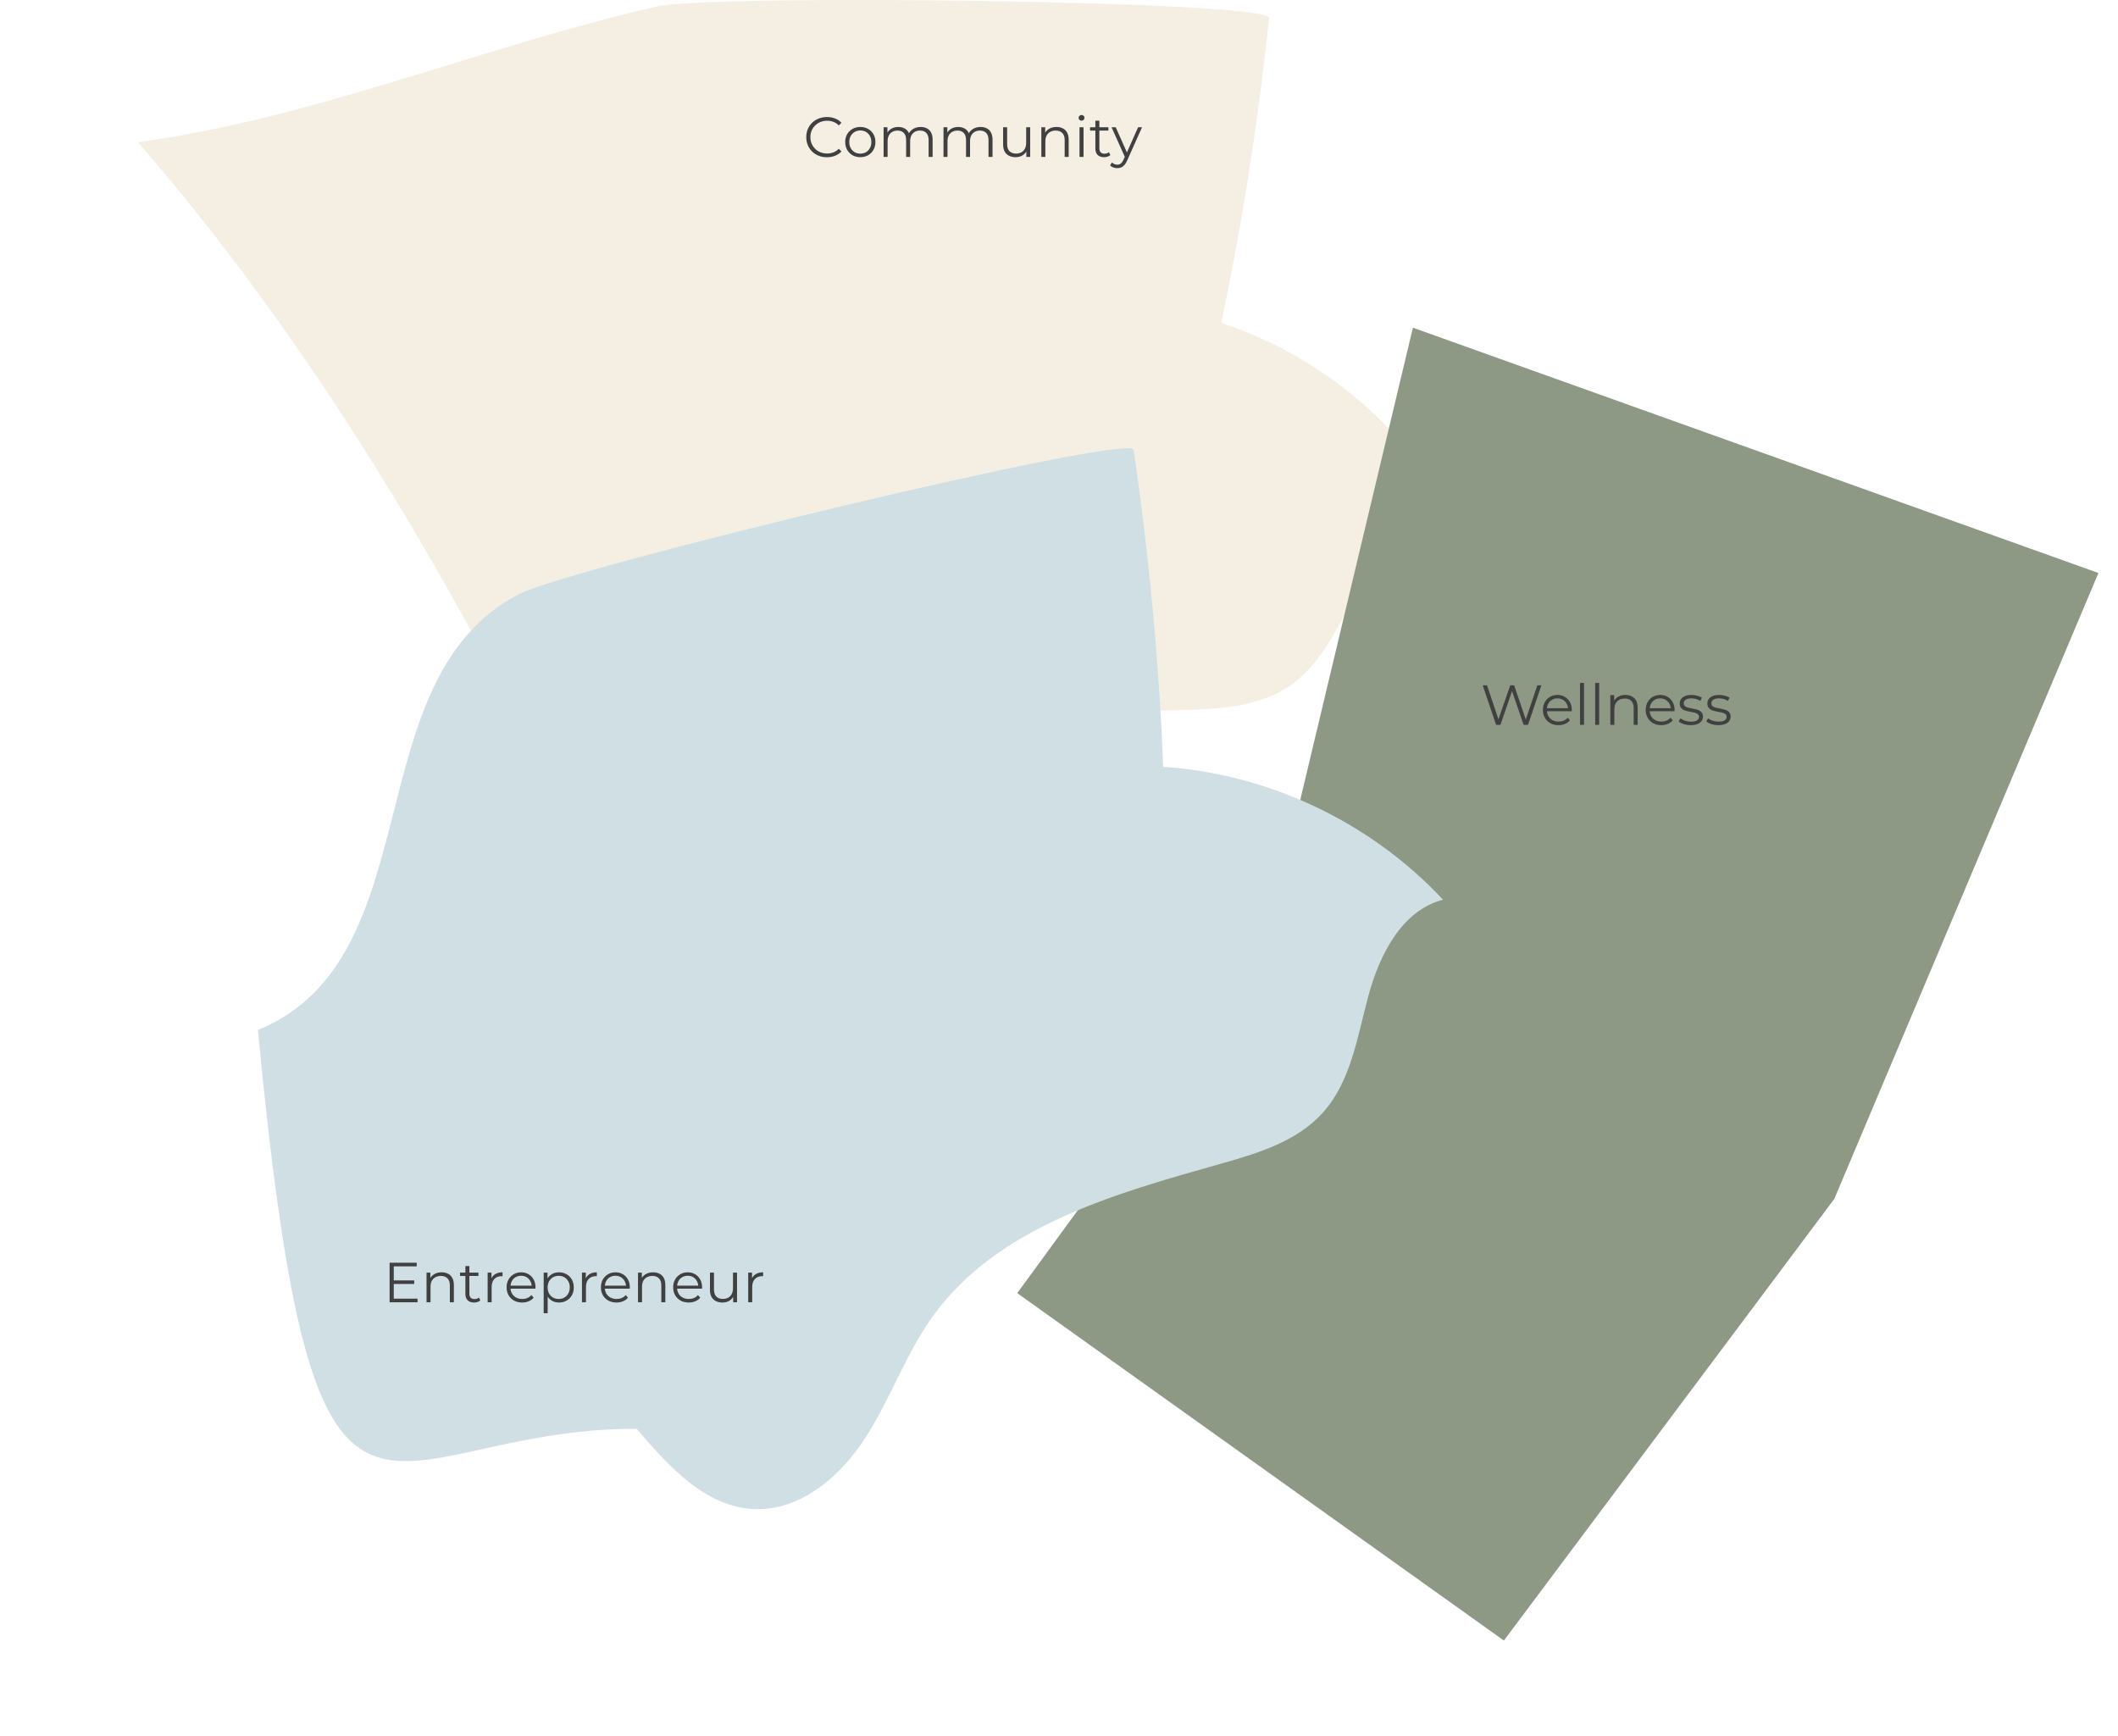
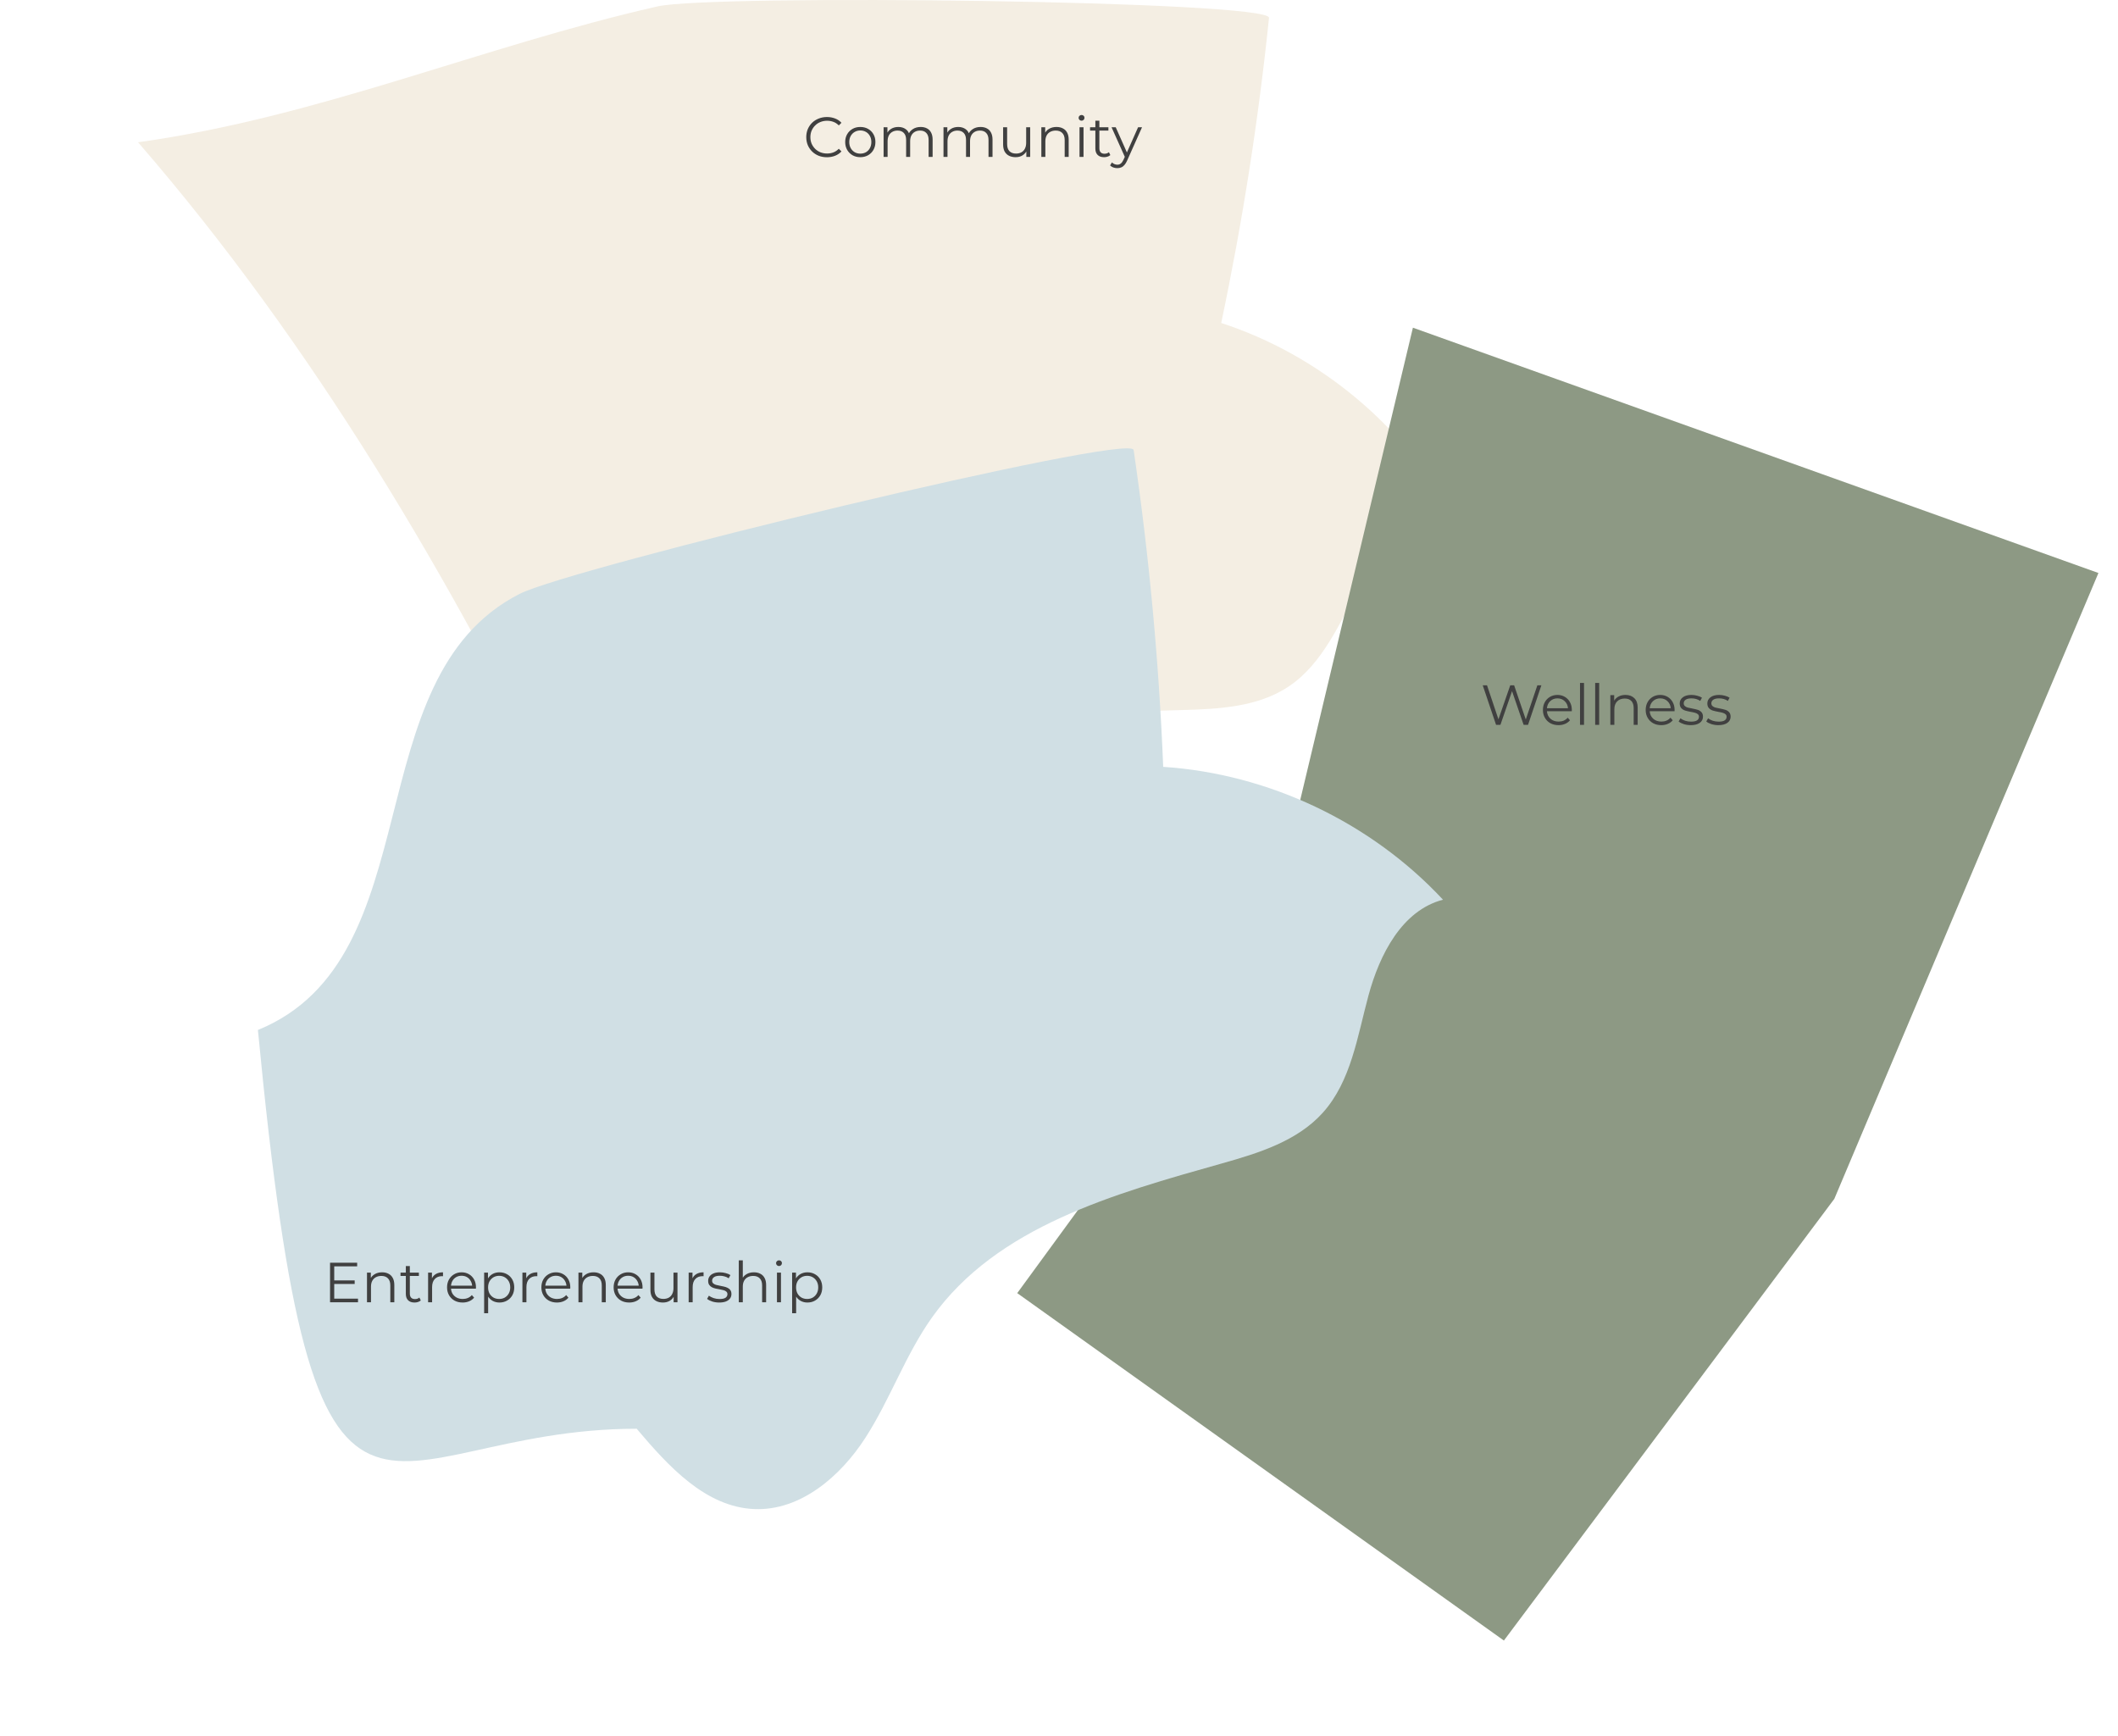
<svg xmlns="http://www.w3.org/2000/svg" width="675" height="553" viewBox="0 0 675 553" fill="none">
  <path d="M404.429 5.686C401.058 38.34 395.974 70.812 389.197 102.928C420.279 113.056 447.207 135.391 462.909 164.081C449.797 164.151 439.743 175.67 433.313 187.094C426.874 198.518 421.591 211.489 410.694 218.775C400.901 225.321 388.441 225.973 376.667 226.278C342.152 227.164 304.431 227.982 278.102 250.343C267.275 259.541 259.351 271.712 248.95 281.38C238.54 291.056 223.959 298.298 210.342 294.247C195.822 289.926 187.819 274.816 181.181 261.193C143.747 184.329 99.978 109.952 44.001 45.339C101.925 37.245 153.592 14.745 209.552 2.043C227.026 -1.921 405.003 0.2 404.429 5.686Z" fill="#F4EEE3" />
  <path d="M450.289 104.429C434.34 171.3 418.375 238.167 402.426 305.038C376.354 340.72 350.261 376.414 324.189 412.095C375.886 449.005 427.587 485.899 479.284 522.809C514.389 475.884 549.494 428.959 584.596 382.051C612.652 315.568 640.708 249.085 668.764 182.602C595.944 156.551 523.11 130.48 450.289 104.429Z" fill="#8D9984" />
  <path d="M361.284 143.387C366.192 176.855 369.339 210.581 370.708 244.379C404.337 246.596 436.919 262.063 459.883 286.718C446.8 290.121 439.673 304.178 436.133 317.23C432.593 330.281 430.608 344.571 421.557 354.616C413.431 363.646 401.141 367.466 389.446 370.755C355.172 380.41 317.674 390.819 297.034 419.837C288.541 431.774 283.713 445.939 275.763 458.249C267.819 470.553 255.07 481.499 240.436 480.913C224.833 480.283 212.994 467.235 202.911 455.315C119.021 455.315 100.521 519.413 82.195 328.237C138.046 305.434 112.848 216.183 165.555 189.28C182.015 180.876 360.432 137.761 361.258 143.385L361.284 143.387Z" fill="#D0DFE4" />
  <path d="M263.542 50.108C262.594 50.108 261.718 49.952 260.914 49.64C260.11 49.316 259.414 48.866 258.826 48.29C258.238 47.714 257.776 47.036 257.44 46.256C257.116 45.476 256.954 44.624 256.954 43.7C256.954 42.776 257.116 41.924 257.44 41.144C257.776 40.364 258.238 39.686 258.826 39.11C259.426 38.534 260.128 38.09 260.932 37.778C261.736 37.454 262.612 37.292 263.56 37.292C264.472 37.292 265.33 37.448 266.134 37.76C266.938 38.06 267.616 38.516 268.168 39.128L267.322 39.974C266.806 39.446 266.236 39.068 265.612 38.84C264.988 38.6 264.316 38.48 263.596 38.48C262.84 38.48 262.138 38.612 261.49 38.876C260.842 39.128 260.278 39.494 259.798 39.974C259.318 40.442 258.94 40.994 258.664 41.63C258.4 42.254 258.268 42.944 258.268 43.7C258.268 44.456 258.4 45.152 258.664 45.788C258.94 46.412 259.318 46.964 259.798 47.444C260.278 47.912 260.842 48.278 261.49 48.542C262.138 48.794 262.84 48.92 263.596 48.92C264.316 48.92 264.988 48.8 265.612 48.56C266.236 48.32 266.806 47.936 267.322 47.408L268.168 48.254C267.616 48.866 266.938 49.328 266.134 49.64C265.33 49.952 264.466 50.108 263.542 50.108ZM274.167 50.09C273.255 50.09 272.433 49.886 271.701 49.478C270.981 49.058 270.411 48.488 269.991 47.768C269.571 47.036 269.361 46.202 269.361 45.266C269.361 44.318 269.571 43.484 269.991 42.764C270.411 42.044 270.981 41.48 271.701 41.072C272.421 40.664 273.243 40.46 274.167 40.46C275.103 40.46 275.931 40.664 276.651 41.072C277.383 41.48 277.953 42.044 278.361 42.764C278.781 43.484 278.991 44.318 278.991 45.266C278.991 46.202 278.781 47.036 278.361 47.768C277.953 48.488 277.383 49.058 276.651 49.478C275.919 49.886 275.091 50.09 274.167 50.09ZM274.167 48.956C274.851 48.956 275.457 48.806 275.985 48.506C276.513 48.194 276.927 47.762 277.227 47.21C277.539 46.646 277.695 45.998 277.695 45.266C277.695 44.522 277.539 43.874 277.227 43.322C276.927 42.77 276.513 42.344 275.985 42.044C275.457 41.732 274.857 41.576 274.185 41.576C273.513 41.576 272.913 41.732 272.385 42.044C271.857 42.344 271.437 42.77 271.125 43.322C270.813 43.874 270.657 44.522 270.657 45.266C270.657 45.998 270.813 46.646 271.125 47.21C271.437 47.762 271.857 48.194 272.385 48.506C272.913 48.806 273.507 48.956 274.167 48.956ZM293.408 40.46C294.176 40.46 294.842 40.61 295.406 40.91C295.982 41.198 296.426 41.642 296.738 42.242C297.062 42.842 297.224 43.598 297.224 44.51V50H295.946V44.636C295.946 43.64 295.706 42.89 295.226 42.386C294.758 41.87 294.092 41.612 293.228 41.612C292.58 41.612 292.016 41.75 291.536 42.026C291.068 42.29 290.702 42.68 290.438 43.196C290.186 43.7 290.06 44.312 290.06 45.032V50H288.782V44.636C288.782 43.64 288.542 42.89 288.062 42.386C287.582 41.87 286.91 41.612 286.046 41.612C285.41 41.612 284.852 41.75 284.372 42.026C283.892 42.29 283.52 42.68 283.256 43.196C283.004 43.7 282.878 44.312 282.878 45.032V50H281.6V40.55H282.824V43.106L282.626 42.656C282.914 41.972 283.376 41.438 284.012 41.054C284.66 40.658 285.422 40.46 286.298 40.46C287.222 40.46 288.008 40.694 288.656 41.162C289.304 41.618 289.724 42.308 289.916 43.232L289.412 43.034C289.688 42.266 290.174 41.648 290.87 41.18C291.578 40.7 292.424 40.46 293.408 40.46ZM312.498 40.46C313.266 40.46 313.932 40.61 314.496 40.91C315.072 41.198 315.516 41.642 315.828 42.242C316.152 42.842 316.314 43.598 316.314 44.51V50H315.036V44.636C315.036 43.64 314.796 42.89 314.316 42.386C313.848 41.87 313.182 41.612 312.318 41.612C311.67 41.612 311.106 41.75 310.626 42.026C310.158 42.29 309.792 42.68 309.528 43.196C309.276 43.7 309.15 44.312 309.15 45.032V50H307.872V44.636C307.872 43.64 307.632 42.89 307.152 42.386C306.672 41.87 306 41.612 305.136 41.612C304.5 41.612 303.942 41.75 303.462 42.026C302.982 42.29 302.61 42.68 302.346 43.196C302.094 43.7 301.968 44.312 301.968 45.032V50H300.69V40.55H301.914V43.106L301.716 42.656C302.004 41.972 302.466 41.438 303.102 41.054C303.75 40.658 304.512 40.46 305.388 40.46C306.312 40.46 307.098 40.694 307.746 41.162C308.394 41.618 308.814 42.308 309.006 43.232L308.502 43.034C308.778 42.266 309.264 41.648 309.96 41.18C310.668 40.7 311.514 40.46 312.498 40.46ZM323.686 50.09C322.882 50.09 322.18 49.94 321.58 49.64C320.98 49.34 320.512 48.89 320.176 48.29C319.852 47.69 319.69 46.94 319.69 46.04V40.55H320.968V45.896C320.968 46.904 321.214 47.666 321.706 48.182C322.21 48.686 322.912 48.938 323.812 48.938C324.472 48.938 325.042 48.806 325.522 48.542C326.014 48.266 326.386 47.87 326.638 47.354C326.902 46.838 327.034 46.22 327.034 45.5V40.55H328.312V50H327.088V47.408L327.286 47.876C326.986 48.572 326.518 49.118 325.882 49.514C325.258 49.898 324.526 50.09 323.686 50.09ZM336.698 40.46C337.466 40.46 338.138 40.61 338.714 40.91C339.302 41.198 339.758 41.642 340.082 42.242C340.418 42.842 340.586 43.598 340.586 44.51V50H339.308V44.636C339.308 43.64 339.056 42.89 338.552 42.386C338.06 41.87 337.364 41.612 336.464 41.612C335.792 41.612 335.204 41.75 334.7 42.026C334.208 42.29 333.824 42.68 333.548 43.196C333.284 43.7 333.152 44.312 333.152 45.032V50H331.874V40.55H333.098V43.142L332.9 42.656C333.2 41.972 333.68 41.438 334.34 41.054C335 40.658 335.786 40.46 336.698 40.46ZM344.038 50V40.55H345.316V50H344.038ZM344.686 38.462C344.422 38.462 344.2 38.372 344.02 38.192C343.84 38.012 343.75 37.796 343.75 37.544C343.75 37.292 343.84 37.082 344.02 36.914C344.2 36.734 344.422 36.644 344.686 36.644C344.95 36.644 345.172 36.728 345.352 36.896C345.532 37.064 345.622 37.274 345.622 37.526C345.622 37.79 345.532 38.012 345.352 38.192C345.184 38.372 344.962 38.462 344.686 38.462ZM351.86 50.09C350.972 50.09 350.288 49.85 349.808 49.37C349.328 48.89 349.088 48.212 349.088 47.336V38.462H350.366V47.264C350.366 47.816 350.504 48.242 350.78 48.542C351.068 48.842 351.476 48.992 352.004 48.992C352.568 48.992 353.036 48.83 353.408 48.506L353.858 49.424C353.606 49.652 353.3 49.82 352.94 49.928C352.592 50.036 352.232 50.09 351.86 50.09ZM347.396 41.612V40.55H353.246V41.612H347.396ZM356.081 53.582C355.637 53.582 355.211 53.51 354.803 53.366C354.407 53.222 354.065 53.006 353.777 52.718L354.371 51.764C354.611 51.992 354.869 52.166 355.145 52.286C355.433 52.418 355.751 52.484 356.099 52.484C356.519 52.484 356.879 52.364 357.179 52.124C357.491 51.896 357.785 51.488 358.061 50.9L358.673 49.514L358.817 49.316L362.705 40.55H363.965L359.231 51.134C358.967 51.746 358.673 52.232 358.349 52.592C358.037 52.952 357.695 53.204 357.323 53.348C356.951 53.504 356.537 53.582 356.081 53.582ZM358.601 50.27L354.245 40.55H355.577L359.429 49.226L358.601 50.27Z" fill="#404040" />
-   <path d="M125.349 408.034H132.009V409.168H125.349V408.034ZM125.493 413.848H133.071V415H124.161V402.4H132.801V403.552H125.493V413.848ZM140.756 405.46C141.524 405.46 142.196 405.61 142.772 405.91C143.36 406.198 143.816 406.642 144.14 407.242C144.476 407.842 144.644 408.598 144.644 409.51V415H143.366V409.636C143.366 408.64 143.114 407.89 142.61 407.386C142.118 406.87 141.422 406.612 140.522 406.612C139.85 406.612 139.262 406.75 138.758 407.026C138.266 407.29 137.882 407.68 137.606 408.196C137.342 408.7 137.21 409.312 137.21 410.032V415H135.932V405.55H137.156V408.142L136.958 407.656C137.258 406.972 137.738 406.438 138.398 406.054C139.058 405.658 139.844 405.46 140.756 405.46ZM151.084 415.09C150.196 415.09 149.512 414.85 149.032 414.37C148.552 413.89 148.312 413.212 148.312 412.336V403.462H149.59V412.264C149.59 412.816 149.728 413.242 150.004 413.542C150.292 413.842 150.7 413.992 151.228 413.992C151.792 413.992 152.26 413.83 152.632 413.506L153.082 414.424C152.83 414.652 152.524 414.82 152.164 414.928C151.816 415.036 151.456 415.09 151.084 415.09ZM146.62 406.612V405.55H152.47V406.612H146.62ZM155.409 415V405.55H156.633V408.124L156.507 407.674C156.771 406.954 157.215 406.408 157.839 406.036C158.463 405.652 159.237 405.46 160.161 405.46V406.702C160.113 406.702 160.065 406.702 160.017 406.702C159.969 406.69 159.921 406.684 159.873 406.684C158.877 406.684 158.097 406.99 157.533 407.602C156.969 408.202 156.687 409.06 156.687 410.176V415H155.409ZM166.419 415.09C165.435 415.09 164.571 414.886 163.827 414.478C163.083 414.058 162.501 413.488 162.081 412.768C161.661 412.036 161.451 411.202 161.451 410.266C161.451 409.33 161.649 408.502 162.045 407.782C162.453 407.062 163.005 406.498 163.701 406.09C164.409 405.67 165.201 405.46 166.077 405.46C166.965 405.46 167.751 405.664 168.435 406.072C169.131 406.468 169.677 407.032 170.073 407.764C170.469 408.484 170.667 409.318 170.667 410.266C170.667 410.326 170.661 410.392 170.649 410.464C170.649 410.524 170.649 410.59 170.649 410.662H162.423V409.708H169.965L169.461 410.086C169.461 409.402 169.311 408.796 169.011 408.268C168.723 407.728 168.327 407.308 167.823 407.008C167.319 406.708 166.737 406.558 166.077 406.558C165.429 406.558 164.847 406.708 164.331 407.008C163.815 407.308 163.413 407.728 163.125 408.268C162.837 408.808 162.693 409.426 162.693 410.122V410.32C162.693 411.04 162.849 411.676 163.161 412.228C163.485 412.768 163.929 413.194 164.493 413.506C165.069 413.806 165.723 413.956 166.455 413.956C167.031 413.956 167.565 413.854 168.057 413.65C168.561 413.446 168.993 413.134 169.353 412.714L170.073 413.542C169.653 414.046 169.125 414.43 168.489 414.694C167.865 414.958 167.175 415.09 166.419 415.09ZM178.146 415.09C177.33 415.09 176.592 414.904 175.932 414.532C175.272 414.148 174.744 413.602 174.348 412.894C173.964 412.174 173.772 411.298 173.772 410.266C173.772 409.234 173.964 408.364 174.348 407.656C174.732 406.936 175.254 406.39 175.914 406.018C176.574 405.646 177.318 405.46 178.146 405.46C179.046 405.46 179.85 405.664 180.558 406.072C181.278 406.468 181.842 407.032 182.25 407.764C182.658 408.484 182.862 409.318 182.862 410.266C182.862 411.226 182.658 412.066 182.25 412.786C181.842 413.506 181.278 414.07 180.558 414.478C179.85 414.886 179.046 415.09 178.146 415.09ZM173.268 418.492V405.55H174.492V408.394L174.366 410.284L174.546 412.192V418.492H173.268ZM178.056 413.956C178.728 413.956 179.328 413.806 179.856 413.506C180.384 413.194 180.804 412.762 181.116 412.21C181.428 411.646 181.584 410.998 181.584 410.266C181.584 409.534 181.428 408.892 181.116 408.34C180.804 407.788 180.384 407.356 179.856 407.044C179.328 406.732 178.728 406.576 178.056 406.576C177.384 406.576 176.778 406.732 176.238 407.044C175.71 407.356 175.29 407.788 174.978 408.34C174.678 408.892 174.528 409.534 174.528 410.266C174.528 410.998 174.678 411.646 174.978 412.21C175.29 412.762 175.71 413.194 176.238 413.506C176.778 413.806 177.384 413.956 178.056 413.956ZM185.468 415V405.55H186.692V408.124L186.566 407.674C186.83 406.954 187.274 406.408 187.898 406.036C188.522 405.652 189.296 405.46 190.22 405.46V406.702C190.172 406.702 190.124 406.702 190.076 406.702C190.028 406.69 189.98 406.684 189.932 406.684C188.936 406.684 188.156 406.99 187.592 407.602C187.028 408.202 186.746 409.06 186.746 410.176V415H185.468ZM196.478 415.09C195.494 415.09 194.63 414.886 193.886 414.478C193.142 414.058 192.56 413.488 192.14 412.768C191.72 412.036 191.51 411.202 191.51 410.266C191.51 409.33 191.708 408.502 192.104 407.782C192.512 407.062 193.064 406.498 193.76 406.09C194.468 405.67 195.26 405.46 196.136 405.46C197.024 405.46 197.81 405.664 198.494 406.072C199.19 406.468 199.736 407.032 200.132 407.764C200.528 408.484 200.726 409.318 200.726 410.266C200.726 410.326 200.72 410.392 200.708 410.464C200.708 410.524 200.708 410.59 200.708 410.662H192.482V409.708H200.024L199.52 410.086C199.52 409.402 199.37 408.796 199.07 408.268C198.782 407.728 198.386 407.308 197.882 407.008C197.378 406.708 196.796 406.558 196.136 406.558C195.488 406.558 194.906 406.708 194.39 407.008C193.874 407.308 193.472 407.728 193.184 408.268C192.896 408.808 192.752 409.426 192.752 410.122V410.32C192.752 411.04 192.908 411.676 193.22 412.228C193.544 412.768 193.988 413.194 194.552 413.506C195.128 413.806 195.782 413.956 196.514 413.956C197.09 413.956 197.624 413.854 198.116 413.65C198.62 413.446 199.052 413.134 199.412 412.714L200.132 413.542C199.712 414.046 199.184 414.43 198.548 414.694C197.924 414.958 197.234 415.09 196.478 415.09ZM208.151 405.46C208.919 405.46 209.591 405.61 210.167 405.91C210.755 406.198 211.211 406.642 211.535 407.242C211.871 407.842 212.039 408.598 212.039 409.51V415H210.761V409.636C210.761 408.64 210.509 407.89 210.005 407.386C209.513 406.87 208.817 406.612 207.917 406.612C207.245 406.612 206.657 406.75 206.153 407.026C205.661 407.29 205.277 407.68 205.001 408.196C204.737 408.7 204.605 409.312 204.605 410.032V415H203.327V405.55H204.551V408.142L204.353 407.656C204.653 406.972 205.133 406.438 205.793 406.054C206.453 405.658 207.239 405.46 208.151 405.46ZM219.505 415.09C218.521 415.09 217.657 414.886 216.913 414.478C216.169 414.058 215.587 413.488 215.167 412.768C214.747 412.036 214.537 411.202 214.537 410.266C214.537 409.33 214.735 408.502 215.131 407.782C215.539 407.062 216.091 406.498 216.787 406.09C217.495 405.67 218.287 405.46 219.163 405.46C220.051 405.46 220.837 405.664 221.521 406.072C222.217 406.468 222.763 407.032 223.159 407.764C223.555 408.484 223.753 409.318 223.753 410.266C223.753 410.326 223.747 410.392 223.735 410.464C223.735 410.524 223.735 410.59 223.735 410.662H215.509V409.708H223.051L222.547 410.086C222.547 409.402 222.397 408.796 222.097 408.268C221.809 407.728 221.413 407.308 220.909 407.008C220.405 406.708 219.823 406.558 219.163 406.558C218.515 406.558 217.933 406.708 217.417 407.008C216.901 407.308 216.499 407.728 216.211 408.268C215.923 408.808 215.779 409.426 215.779 410.122V410.32C215.779 411.04 215.935 411.676 216.247 412.228C216.571 412.768 217.015 413.194 217.579 413.506C218.155 413.806 218.809 413.956 219.541 413.956C220.117 413.956 220.651 413.854 221.143 413.65C221.647 413.446 222.079 413.134 222.439 412.714L223.159 413.542C222.739 414.046 222.211 414.43 221.575 414.694C220.951 414.958 220.261 415.09 219.505 415.09ZM230.26 415.09C229.456 415.09 228.754 414.94 228.154 414.64C227.554 414.34 227.086 413.89 226.75 413.29C226.426 412.69 226.264 411.94 226.264 411.04V405.55H227.542V410.896C227.542 411.904 227.788 412.666 228.28 413.182C228.784 413.686 229.486 413.938 230.386 413.938C231.046 413.938 231.616 413.806 232.096 413.542C232.588 413.266 232.96 412.87 233.212 412.354C233.476 411.838 233.608 411.22 233.608 410.5V405.55H234.886V415H233.662V412.408L233.86 412.876C233.56 413.572 233.092 414.118 232.456 414.514C231.832 414.898 231.1 415.09 230.26 415.09ZM238.448 415V405.55H239.672V408.124L239.546 407.674C239.81 406.954 240.254 406.408 240.878 406.036C241.502 405.652 242.276 405.46 243.2 405.46V406.702C243.152 406.702 243.104 406.702 243.056 406.702C243.008 406.69 242.96 406.684 242.912 406.684C241.916 406.684 241.136 406.99 240.572 407.602C240.008 408.202 239.726 409.06 239.726 410.176V415H238.448Z" fill="#404040" />
+   <path d="M106.374 408.034H113.034V409.168H106.374V408.034ZM106.518 413.848H114.096V415H105.186V402.4H113.826V403.552H106.518V413.848ZM121.781 405.46C122.549 405.46 123.221 405.61 123.797 405.91C124.385 406.198 124.841 406.642 125.165 407.242C125.501 407.842 125.669 408.598 125.669 409.51V415H124.391V409.636C124.391 408.64 124.139 407.89 123.635 407.386C123.143 406.87 122.447 406.612 121.547 406.612C120.875 406.612 120.287 406.75 119.783 407.026C119.291 407.29 118.907 407.68 118.631 408.196C118.367 408.7 118.235 409.312 118.235 410.032V415H116.957V405.55H118.181V408.142L117.983 407.656C118.283 406.972 118.763 406.438 119.423 406.054C120.083 405.658 120.869 405.46 121.781 405.46ZM132.109 415.09C131.221 415.09 130.537 414.85 130.057 414.37C129.577 413.89 129.337 413.212 129.337 412.336V403.462H130.615V412.264C130.615 412.816 130.753 413.242 131.029 413.542C131.317 413.842 131.725 413.992 132.253 413.992C132.817 413.992 133.285 413.83 133.657 413.506L134.107 414.424C133.855 414.652 133.549 414.82 133.189 414.928C132.841 415.036 132.481 415.09 132.109 415.09ZM127.645 406.612V405.55H133.495V406.612H127.645ZM136.433 415V405.55H137.657V408.124L137.531 407.674C137.795 406.954 138.239 406.408 138.863 406.036C139.487 405.652 140.261 405.46 141.185 405.46V406.702C141.137 406.702 141.089 406.702 141.041 406.702C140.993 406.69 140.945 406.684 140.897 406.684C139.901 406.684 139.121 406.99 138.557 407.602C137.993 408.202 137.711 409.06 137.711 410.176V415H136.433ZM147.443 415.09C146.459 415.09 145.595 414.886 144.851 414.478C144.107 414.058 143.525 413.488 143.105 412.768C142.685 412.036 142.475 411.202 142.475 410.266C142.475 409.33 142.673 408.502 143.069 407.782C143.477 407.062 144.029 406.498 144.725 406.09C145.433 405.67 146.225 405.46 147.101 405.46C147.989 405.46 148.775 405.664 149.459 406.072C150.155 406.468 150.701 407.032 151.097 407.764C151.493 408.484 151.691 409.318 151.691 410.266C151.691 410.326 151.685 410.392 151.673 410.464C151.673 410.524 151.673 410.59 151.673 410.662H143.447V409.708H150.989L150.485 410.086C150.485 409.402 150.335 408.796 150.035 408.268C149.747 407.728 149.351 407.308 148.847 407.008C148.343 406.708 147.761 406.558 147.101 406.558C146.453 406.558 145.871 406.708 145.355 407.008C144.839 407.308 144.437 407.728 144.149 408.268C143.861 408.808 143.717 409.426 143.717 410.122V410.32C143.717 411.04 143.873 411.676 144.185 412.228C144.509 412.768 144.953 413.194 145.517 413.506C146.093 413.806 146.747 413.956 147.479 413.956C148.055 413.956 148.589 413.854 149.081 413.65C149.585 413.446 150.017 413.134 150.377 412.714L151.097 413.542C150.677 414.046 150.149 414.43 149.513 414.694C148.889 414.958 148.199 415.09 147.443 415.09ZM159.171 415.09C158.355 415.09 157.617 414.904 156.957 414.532C156.297 414.148 155.769 413.602 155.373 412.894C154.989 412.174 154.797 411.298 154.797 410.266C154.797 409.234 154.989 408.364 155.373 407.656C155.757 406.936 156.279 406.39 156.939 406.018C157.599 405.646 158.343 405.46 159.171 405.46C160.071 405.46 160.875 405.664 161.583 406.072C162.303 406.468 162.867 407.032 163.275 407.764C163.683 408.484 163.887 409.318 163.887 410.266C163.887 411.226 163.683 412.066 163.275 412.786C162.867 413.506 162.303 414.07 161.583 414.478C160.875 414.886 160.071 415.09 159.171 415.09ZM154.293 418.492V405.55H155.517V408.394L155.391 410.284L155.571 412.192V418.492H154.293ZM159.081 413.956C159.753 413.956 160.353 413.806 160.881 413.506C161.409 413.194 161.829 412.762 162.141 412.21C162.453 411.646 162.609 410.998 162.609 410.266C162.609 409.534 162.453 408.892 162.141 408.34C161.829 407.788 161.409 407.356 160.881 407.044C160.353 406.732 159.753 406.576 159.081 406.576C158.409 406.576 157.803 406.732 157.263 407.044C156.735 407.356 156.315 407.788 156.003 408.34C155.703 408.892 155.553 409.534 155.553 410.266C155.553 410.998 155.703 411.646 156.003 412.21C156.315 412.762 156.735 413.194 157.263 413.506C157.803 413.806 158.409 413.956 159.081 413.956ZM166.492 415V405.55H167.716V408.124L167.59 407.674C167.854 406.954 168.298 406.408 168.922 406.036C169.546 405.652 170.32 405.46 171.244 405.46V406.702C171.196 406.702 171.148 406.702 171.1 406.702C171.052 406.69 171.004 406.684 170.956 406.684C169.96 406.684 169.18 406.99 168.616 407.602C168.052 408.202 167.77 409.06 167.77 410.176V415H166.492ZM177.502 415.09C176.518 415.09 175.654 414.886 174.91 414.478C174.166 414.058 173.584 413.488 173.164 412.768C172.744 412.036 172.534 411.202 172.534 410.266C172.534 409.33 172.732 408.502 173.128 407.782C173.536 407.062 174.088 406.498 174.784 406.09C175.492 405.67 176.284 405.46 177.16 405.46C178.048 405.46 178.834 405.664 179.518 406.072C180.214 406.468 180.76 407.032 181.156 407.764C181.552 408.484 181.75 409.318 181.75 410.266C181.75 410.326 181.744 410.392 181.732 410.464C181.732 410.524 181.732 410.59 181.732 410.662H173.506V409.708H181.048L180.544 410.086C180.544 409.402 180.394 408.796 180.094 408.268C179.806 407.728 179.41 407.308 178.906 407.008C178.402 406.708 177.82 406.558 177.16 406.558C176.512 406.558 175.93 406.708 175.414 407.008C174.898 407.308 174.496 407.728 174.208 408.268C173.92 408.808 173.776 409.426 173.776 410.122V410.32C173.776 411.04 173.932 411.676 174.244 412.228C174.568 412.768 175.012 413.194 175.576 413.506C176.152 413.806 176.806 413.956 177.538 413.956C178.114 413.956 178.648 413.854 179.14 413.65C179.644 413.446 180.076 413.134 180.436 412.714L181.156 413.542C180.736 414.046 180.208 414.43 179.572 414.694C178.948 414.958 178.258 415.09 177.502 415.09ZM189.175 405.46C189.943 405.46 190.615 405.61 191.191 405.91C191.779 406.198 192.235 406.642 192.559 407.242C192.895 407.842 193.063 408.598 193.063 409.51V415H191.785V409.636C191.785 408.64 191.533 407.89 191.029 407.386C190.537 406.87 189.841 406.612 188.941 406.612C188.269 406.612 187.681 406.75 187.177 407.026C186.685 407.29 186.301 407.68 186.025 408.196C185.761 408.7 185.629 409.312 185.629 410.032V415H184.351V405.55H185.575V408.142L185.377 407.656C185.677 406.972 186.157 406.438 186.817 406.054C187.477 405.658 188.263 405.46 189.175 405.46ZM200.529 415.09C199.545 415.09 198.681 414.886 197.937 414.478C197.193 414.058 196.611 413.488 196.191 412.768C195.771 412.036 195.561 411.202 195.561 410.266C195.561 409.33 195.759 408.502 196.155 407.782C196.563 407.062 197.115 406.498 197.811 406.09C198.519 405.67 199.311 405.46 200.187 405.46C201.075 405.46 201.861 405.664 202.545 406.072C203.241 406.468 203.787 407.032 204.183 407.764C204.579 408.484 204.777 409.318 204.777 410.266C204.777 410.326 204.771 410.392 204.759 410.464C204.759 410.524 204.759 410.59 204.759 410.662H196.533V409.708H204.075L203.571 410.086C203.571 409.402 203.421 408.796 203.121 408.268C202.833 407.728 202.437 407.308 201.933 407.008C201.429 406.708 200.847 406.558 200.187 406.558C199.539 406.558 198.957 406.708 198.441 407.008C197.925 407.308 197.523 407.728 197.235 408.268C196.947 408.808 196.803 409.426 196.803 410.122V410.32C196.803 411.04 196.959 411.676 197.271 412.228C197.595 412.768 198.039 413.194 198.603 413.506C199.179 413.806 199.833 413.956 200.565 413.956C201.141 413.956 201.675 413.854 202.167 413.65C202.671 413.446 203.103 413.134 203.463 412.714L204.183 413.542C203.763 414.046 203.235 414.43 202.599 414.694C201.975 414.958 201.285 415.09 200.529 415.09ZM211.285 415.09C210.481 415.09 209.779 414.94 209.179 414.64C208.579 414.34 208.111 413.89 207.775 413.29C207.451 412.69 207.289 411.94 207.289 411.04V405.55H208.567V410.896C208.567 411.904 208.813 412.666 209.305 413.182C209.809 413.686 210.511 413.938 211.411 413.938C212.071 413.938 212.641 413.806 213.121 413.542C213.613 413.266 213.985 412.87 214.237 412.354C214.501 411.838 214.633 411.22 214.633 410.5V405.55H215.911V415H214.687V412.408L214.885 412.876C214.585 413.572 214.117 414.118 213.481 414.514C212.857 414.898 212.125 415.09 211.285 415.09ZM219.472 415V405.55H220.696V408.124L220.57 407.674C220.834 406.954 221.278 406.408 221.902 406.036C222.526 405.652 223.3 405.46 224.224 405.46V406.702C224.176 406.702 224.128 406.702 224.08 406.702C224.032 406.69 223.984 406.684 223.936 406.684C222.94 406.684 222.16 406.99 221.596 407.602C221.032 408.202 220.75 409.06 220.75 410.176V415H219.472ZM229.2 415.09C228.42 415.09 227.682 414.982 226.986 414.766C226.29 414.538 225.744 414.256 225.348 413.92L225.924 412.912C226.308 413.2 226.8 413.452 227.4 413.668C228 413.872 228.63 413.974 229.29 413.974C230.19 413.974 230.838 413.836 231.234 413.56C231.63 413.272 231.828 412.894 231.828 412.426C231.828 412.078 231.714 411.808 231.486 411.616C231.27 411.412 230.982 411.262 230.622 411.166C230.262 411.058 229.86 410.968 229.416 410.896C228.972 410.824 228.528 410.74 228.084 410.644C227.652 410.548 227.256 410.41 226.896 410.23C226.536 410.038 226.242 409.78 226.014 409.456C225.798 409.132 225.69 408.7 225.69 408.16C225.69 407.644 225.834 407.182 226.122 406.774C226.41 406.366 226.83 406.048 227.382 405.82C227.946 405.58 228.63 405.46 229.434 405.46C230.046 405.46 230.658 405.544 231.27 405.712C231.882 405.868 232.386 406.078 232.782 406.342L232.224 407.368C231.804 407.08 231.354 406.876 230.874 406.756C230.394 406.624 229.914 406.558 229.434 406.558C228.582 406.558 227.952 406.708 227.544 407.008C227.148 407.296 226.95 407.668 226.95 408.124C226.95 408.484 227.058 408.766 227.274 408.97C227.502 409.174 227.796 409.336 228.156 409.456C228.528 409.564 228.93 409.654 229.362 409.726C229.806 409.798 230.244 409.888 230.676 409.996C231.12 410.092 231.522 410.23 231.882 410.41C232.254 410.578 232.548 410.824 232.764 411.148C232.992 411.46 233.106 411.874 233.106 412.39C233.106 412.942 232.95 413.422 232.638 413.83C232.338 414.226 231.894 414.538 231.306 414.766C230.73 414.982 230.028 415.09 229.2 415.09ZM240.275 405.46C241.043 405.46 241.715 405.61 242.291 405.91C242.879 406.198 243.335 406.642 243.659 407.242C243.995 407.842 244.163 408.598 244.163 409.51V415H242.885V409.636C242.885 408.64 242.633 407.89 242.129 407.386C241.637 406.87 240.941 406.612 240.041 406.612C239.369 406.612 238.781 406.75 238.277 407.026C237.785 407.29 237.401 407.68 237.125 408.196C236.861 408.7 236.729 409.312 236.729 410.032V415H235.451V401.644H236.729V408.142L236.477 407.656C236.777 406.972 237.257 406.438 237.917 406.054C238.577 405.658 239.363 405.46 240.275 405.46ZM247.615 415V405.55H248.893V415H247.615ZM248.263 403.462C247.999 403.462 247.777 403.372 247.597 403.192C247.417 403.012 247.327 402.796 247.327 402.544C247.327 402.292 247.417 402.082 247.597 401.914C247.777 401.734 247.999 401.644 248.263 401.644C248.527 401.644 248.749 401.728 248.929 401.896C249.109 402.064 249.199 402.274 249.199 402.526C249.199 402.79 249.109 403.012 248.929 403.192C248.761 403.372 248.539 403.462 248.263 403.462ZM257.327 415.09C256.511 415.09 255.773 414.904 255.113 414.532C254.453 414.148 253.925 413.602 253.529 412.894C253.145 412.174 252.953 411.298 252.953 410.266C252.953 409.234 253.145 408.364 253.529 407.656C253.913 406.936 254.435 406.39 255.095 406.018C255.755 405.646 256.499 405.46 257.327 405.46C258.227 405.46 259.031 405.664 259.739 406.072C260.459 406.468 261.023 407.032 261.431 407.764C261.839 408.484 262.043 409.318 262.043 410.266C262.043 411.226 261.839 412.066 261.431 412.786C261.023 413.506 260.459 414.07 259.739 414.478C259.031 414.886 258.227 415.09 257.327 415.09ZM252.449 418.492V405.55H253.673V408.394L253.547 410.284L253.727 412.192V418.492H252.449ZM257.237 413.956C257.909 413.956 258.509 413.806 259.037 413.506C259.565 413.194 259.985 412.762 260.297 412.21C260.609 411.646 260.765 410.998 260.765 410.266C260.765 409.534 260.609 408.892 260.297 408.34C259.985 407.788 259.565 407.356 259.037 407.044C258.509 406.732 257.909 406.576 257.237 406.576C256.565 406.576 255.959 406.732 255.419 407.044C254.891 407.356 254.471 407.788 254.159 408.34C253.859 408.892 253.709 409.534 253.709 410.266C253.709 410.998 253.859 411.646 254.159 412.21C254.471 412.762 254.891 413.194 255.419 413.506C255.959 413.806 256.565 413.956 257.237 413.956Z" fill="#404040" />
  <path d="M491.228 218.4L486.98 231H485.576L481.886 220.254L478.178 231H476.792L472.544 218.4H473.912L477.548 229.236L481.31 218.4H482.552L486.26 229.29L489.95 218.4H491.228ZM500.923 226.662H493.003C493.075 227.646 493.453 228.444 494.137 229.056C494.821 229.656 495.685 229.956 496.729 229.956C497.317 229.956 497.857 229.854 498.349 229.65C498.841 229.434 499.267 229.122 499.627 228.714L500.347 229.542C499.927 230.046 499.399 230.43 498.763 230.694C498.139 230.958 497.449 231.09 496.693 231.09C495.721 231.09 494.857 230.886 494.101 230.478C493.357 230.058 492.775 229.482 492.355 228.75C491.935 228.018 491.725 227.19 491.725 226.266C491.725 225.342 491.923 224.514 492.319 223.782C492.727 223.05 493.279 222.48 493.975 222.072C494.683 221.664 495.475 221.46 496.351 221.46C497.227 221.46 498.013 221.664 498.709 222.072C499.405 222.48 499.951 223.05 500.347 223.782C500.743 224.502 500.941 225.33 500.941 226.266L500.923 226.662ZM496.351 222.558C495.439 222.558 494.671 222.852 494.047 223.44C493.435 224.016 493.087 224.772 493.003 225.708H499.717C499.633 224.772 499.279 224.016 498.655 223.44C498.043 222.852 497.275 222.558 496.351 222.558ZM503.543 217.644H504.821V231H503.543V217.644ZM508.377 217.644H509.655V231H508.377V217.644ZM518.035 221.46C519.223 221.46 520.165 221.808 520.861 222.504C521.569 223.188 521.923 224.19 521.923 225.51V231H520.645V225.636C520.645 224.652 520.399 223.902 519.907 223.386C519.415 222.87 518.713 222.612 517.801 222.612C516.781 222.612 515.971 222.918 515.371 223.53C514.783 224.13 514.489 224.964 514.489 226.032V231H513.211V221.532H514.435V223.278C514.783 222.702 515.263 222.258 515.875 221.946C516.499 221.622 517.219 221.46 518.035 221.46ZM533.672 226.662H525.752C525.824 227.646 526.202 228.444 526.886 229.056C527.57 229.656 528.434 229.956 529.478 229.956C530.066 229.956 530.606 229.854 531.098 229.65C531.59 229.434 532.016 229.122 532.376 228.714L533.096 229.542C532.676 230.046 532.148 230.43 531.512 230.694C530.888 230.958 530.198 231.09 529.442 231.09C528.47 231.09 527.606 230.886 526.85 230.478C526.106 230.058 525.524 229.482 525.104 228.75C524.684 228.018 524.474 227.19 524.474 226.266C524.474 225.342 524.672 224.514 525.068 223.782C525.476 223.05 526.028 222.48 526.724 222.072C527.432 221.664 528.224 221.46 529.1 221.46C529.976 221.46 530.762 221.664 531.458 222.072C532.154 222.48 532.7 223.05 533.096 223.782C533.492 224.502 533.69 225.33 533.69 226.266L533.672 226.662ZM529.1 222.558C528.188 222.558 527.42 222.852 526.796 223.44C526.184 224.016 525.836 224.772 525.752 225.708H532.466C532.382 224.772 532.028 224.016 531.404 223.44C530.792 222.852 530.024 222.558 529.1 222.558ZM538.829 231.09C538.061 231.09 537.323 230.982 536.615 230.766C535.919 230.538 535.373 230.256 534.977 229.92L535.553 228.912C535.949 229.224 536.447 229.482 537.047 229.686C537.647 229.878 538.271 229.974 538.919 229.974C539.783 229.974 540.419 229.842 540.827 229.578C541.247 229.302 541.457 228.918 541.457 228.426C541.457 228.078 541.343 227.808 541.115 227.616C540.887 227.412 540.599 227.262 540.251 227.166C539.903 227.058 539.441 226.956 538.865 226.86C538.097 226.716 537.479 226.572 537.011 226.428C536.543 226.272 536.141 226.014 535.805 225.654C535.481 225.294 535.319 224.796 535.319 224.16C535.319 223.368 535.649 222.72 536.309 222.216C536.969 221.712 537.887 221.46 539.063 221.46C539.675 221.46 540.287 221.544 540.899 221.712C541.511 221.868 542.015 222.078 542.411 222.342L541.853 223.368C541.073 222.828 540.143 222.558 539.063 222.558C538.247 222.558 537.629 222.702 537.209 222.99C536.801 223.278 536.597 223.656 536.597 224.124C536.597 224.484 536.711 224.772 536.939 224.988C537.179 225.204 537.473 225.366 537.821 225.474C538.169 225.57 538.649 225.672 539.261 225.78C540.017 225.924 540.623 226.068 541.079 226.212C541.535 226.356 541.925 226.602 542.249 226.95C542.573 227.298 542.735 227.778 542.735 228.39C542.735 229.218 542.387 229.878 541.691 230.37C541.007 230.85 540.053 231.09 538.829 231.09ZM547.635 231.09C546.867 231.09 546.129 230.982 545.421 230.766C544.725 230.538 544.179 230.256 543.783 229.92L544.359 228.912C544.755 229.224 545.253 229.482 545.853 229.686C546.453 229.878 547.077 229.974 547.725 229.974C548.589 229.974 549.225 229.842 549.633 229.578C550.053 229.302 550.263 228.918 550.263 228.426C550.263 228.078 550.149 227.808 549.921 227.616C549.693 227.412 549.405 227.262 549.057 227.166C548.709 227.058 548.247 226.956 547.671 226.86C546.903 226.716 546.285 226.572 545.817 226.428C545.349 226.272 544.947 226.014 544.611 225.654C544.287 225.294 544.125 224.796 544.125 224.16C544.125 223.368 544.455 222.72 545.115 222.216C545.775 221.712 546.693 221.46 547.869 221.46C548.481 221.46 549.093 221.544 549.705 221.712C550.317 221.868 550.821 222.078 551.217 222.342L550.659 223.368C549.879 222.828 548.949 222.558 547.869 222.558C547.053 222.558 546.435 222.702 546.015 222.99C545.607 223.278 545.403 223.656 545.403 224.124C545.403 224.484 545.517 224.772 545.745 224.988C545.985 225.204 546.279 225.366 546.627 225.474C546.975 225.57 547.455 225.672 548.067 225.78C548.823 225.924 549.429 226.068 549.885 226.212C550.341 226.356 550.731 226.602 551.055 226.95C551.379 227.298 551.541 227.778 551.541 228.39C551.541 229.218 551.193 229.878 550.497 230.37C549.813 230.85 548.859 231.09 547.635 231.09Z" fill="#404040" />
</svg>
